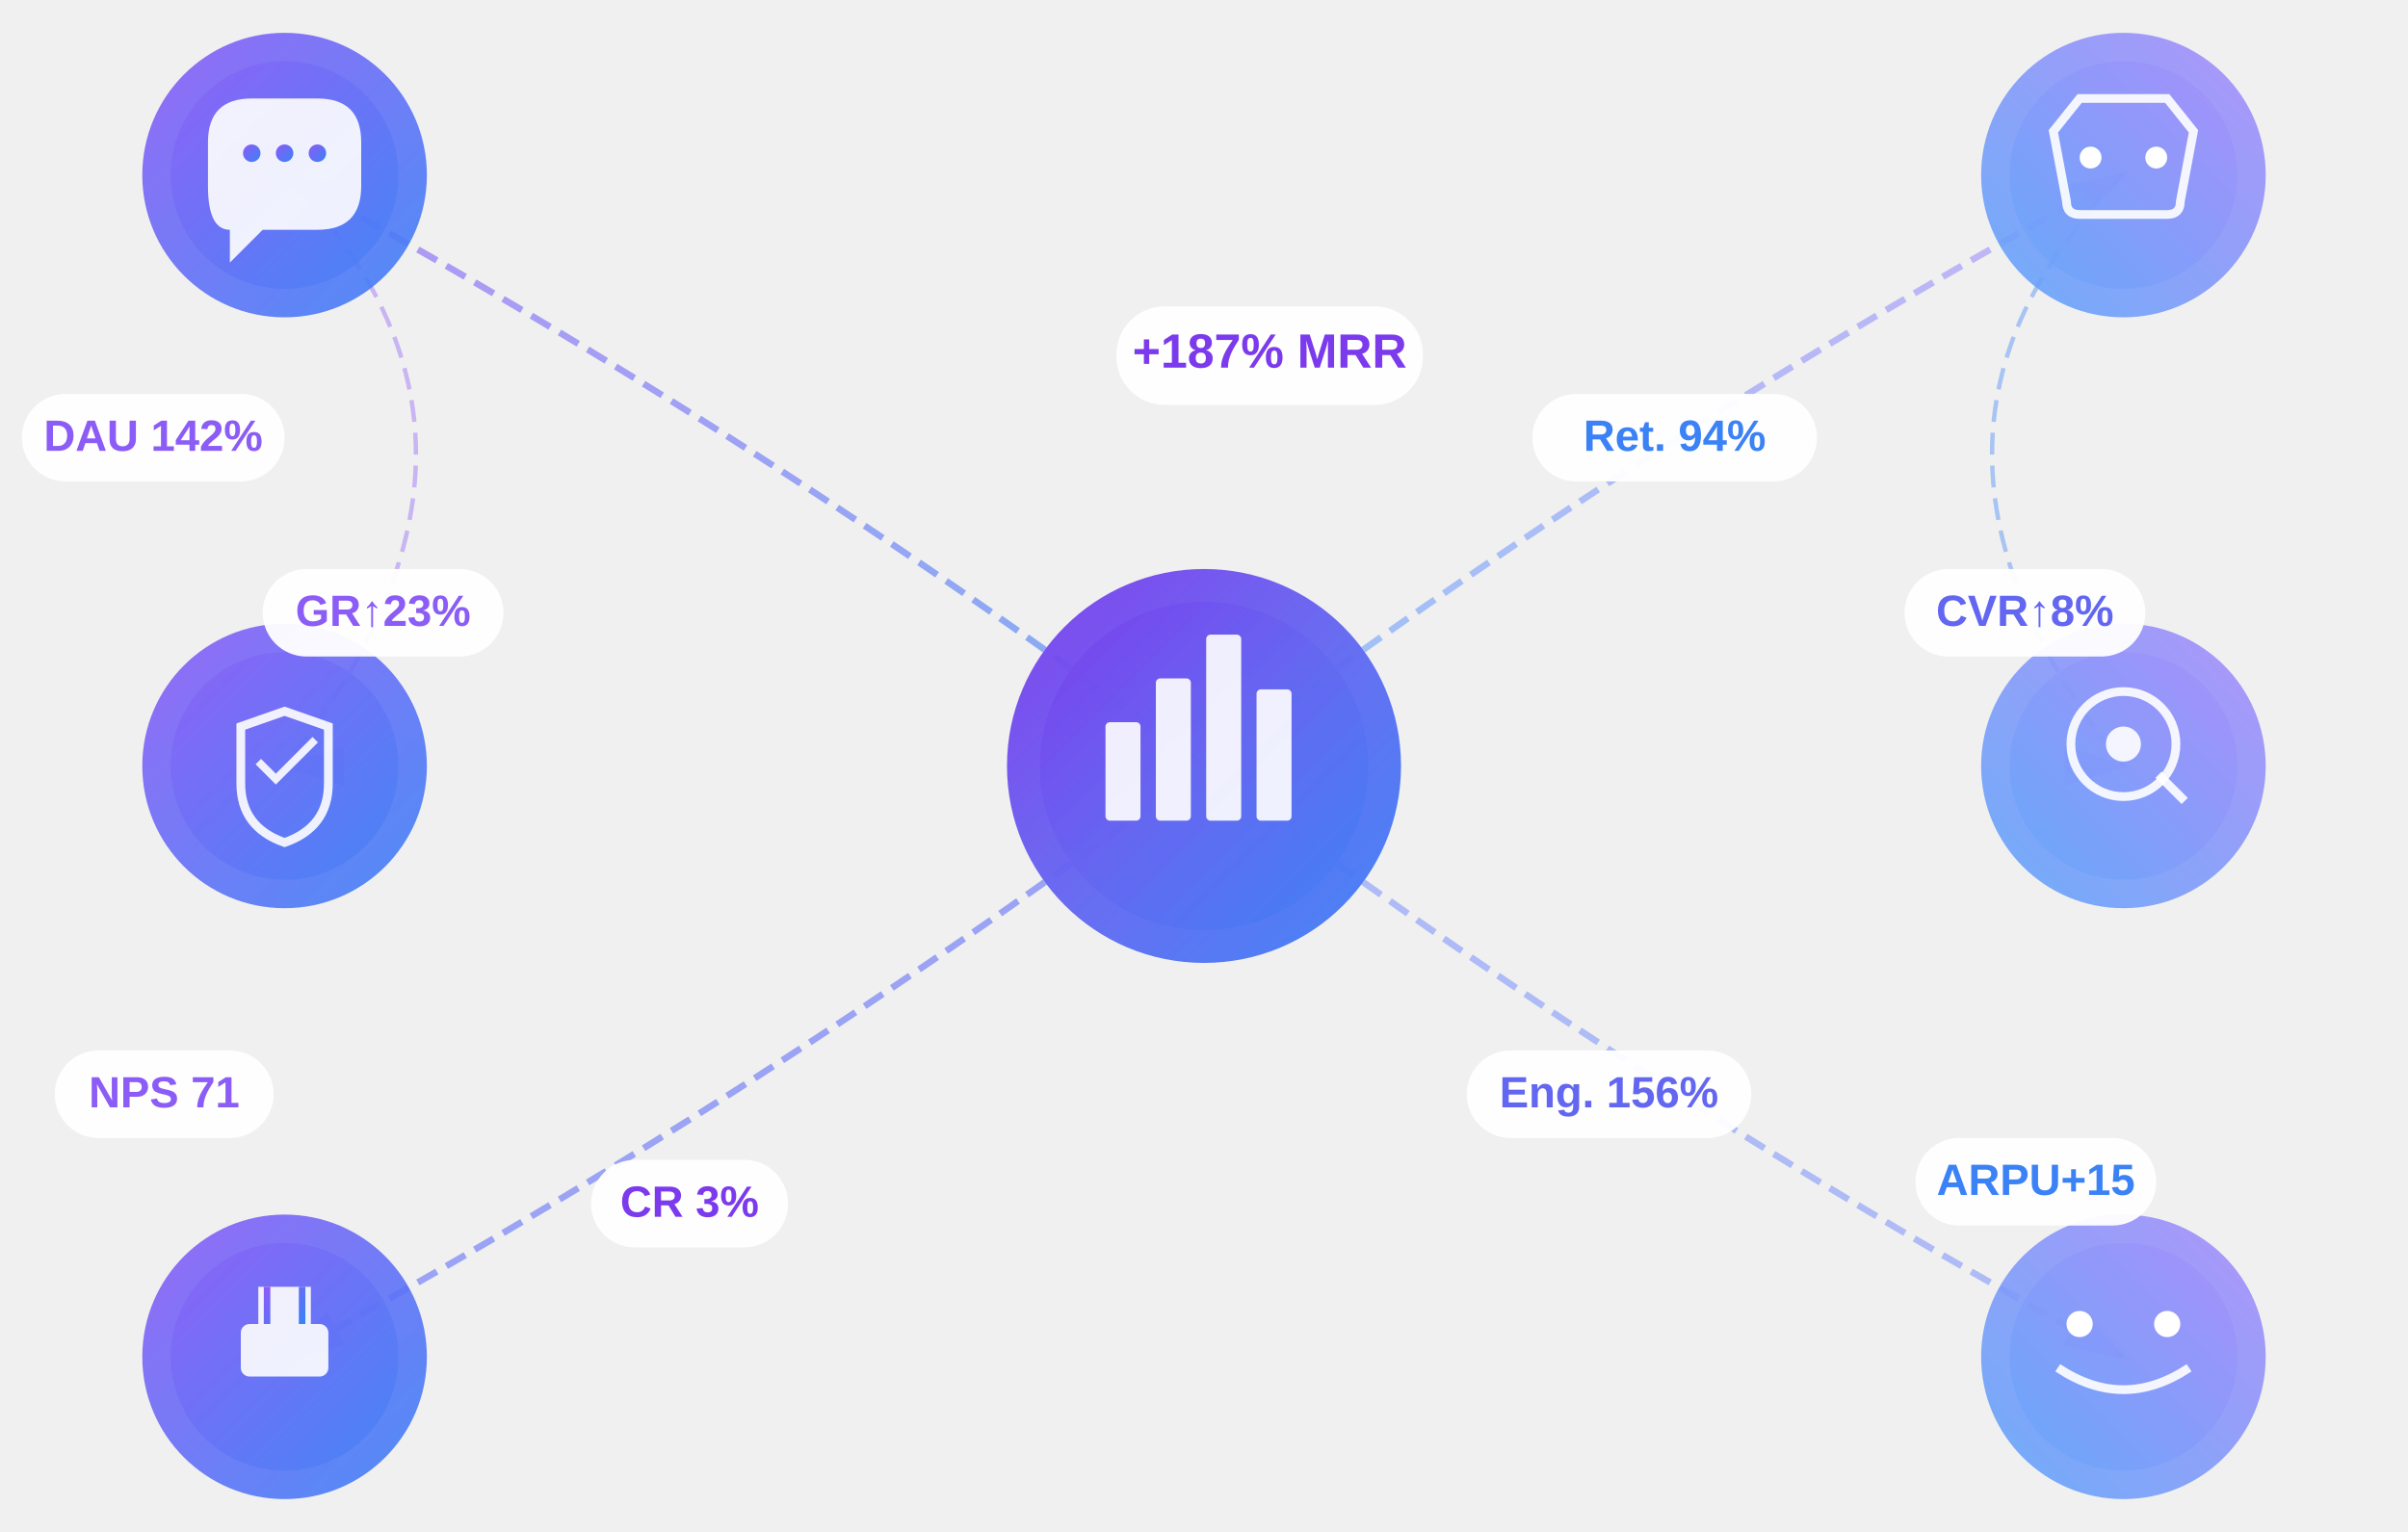
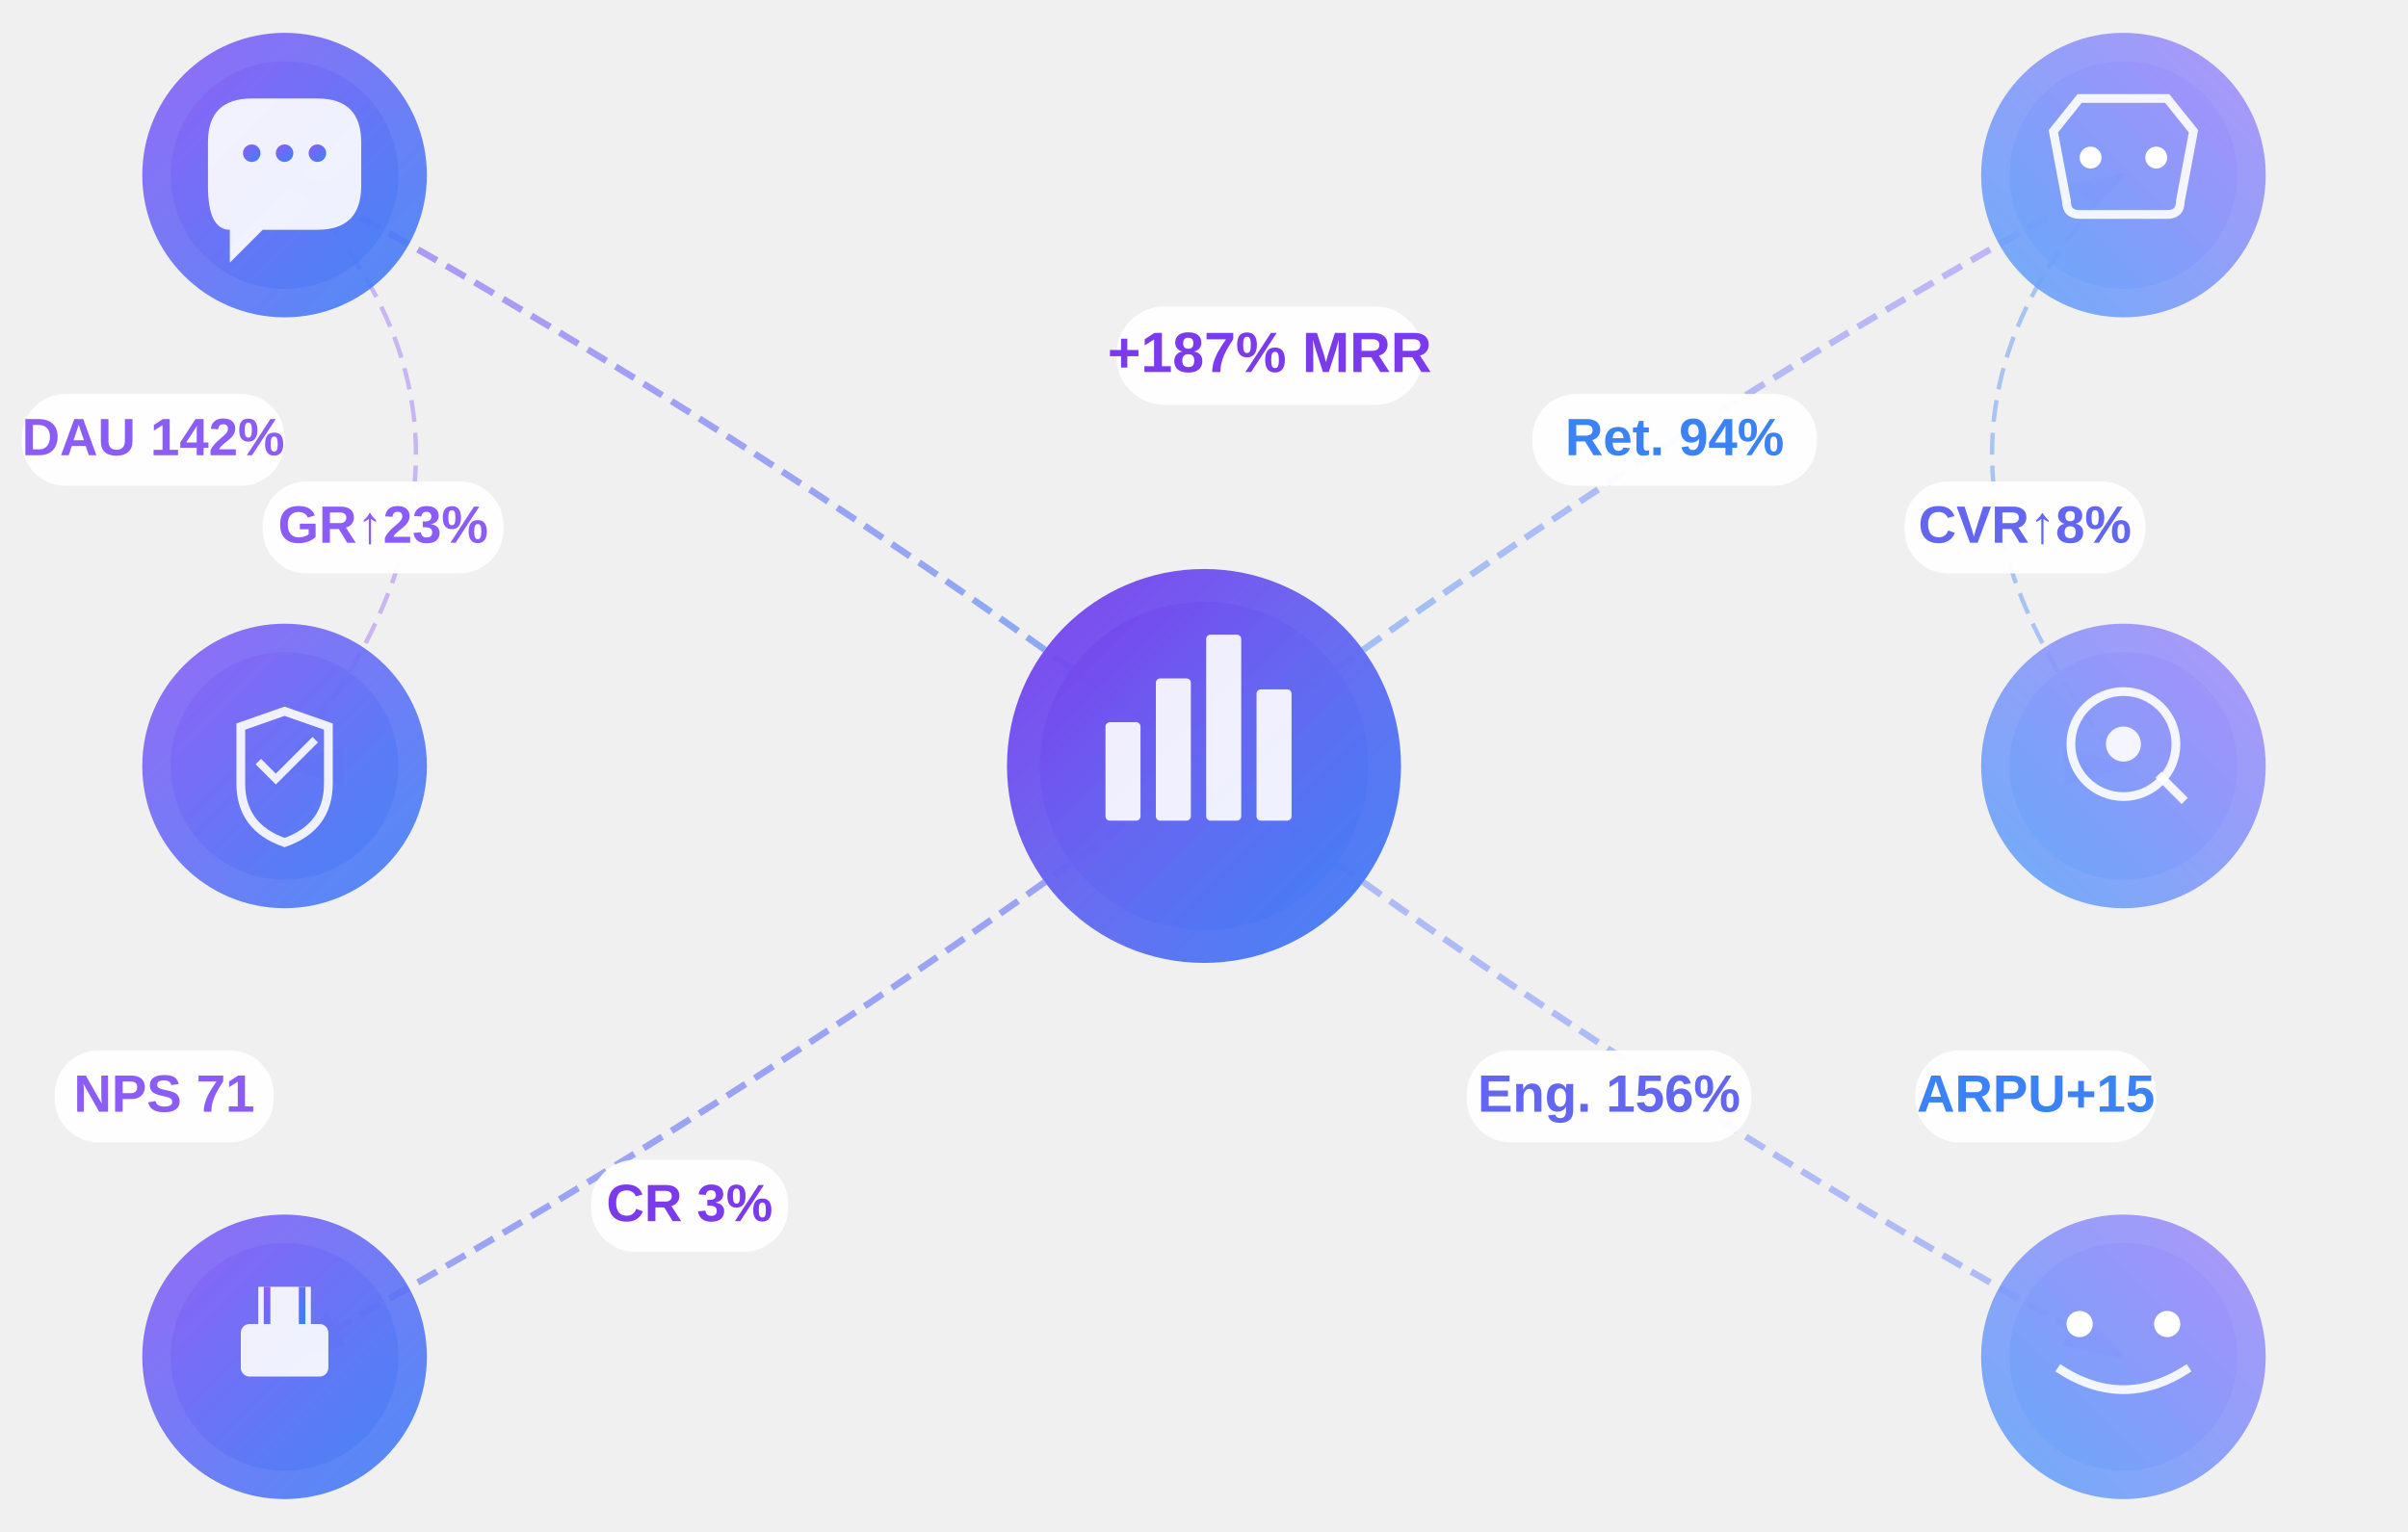
<svg xmlns="http://www.w3.org/2000/svg" viewBox="150 100 1100 700" preserveAspectRatio="xMidYMid meet" width="100%" height="100%">
  <defs>
    <linearGradient id="purpleBlue1" x1="0%" y1="0%" x2="100%" y2="100%">
      <stop offset="0%" style="stop-color:#8b5cf6;stop-opacity:1" />
      <stop offset="100%" style="stop-color:#3b82f6;stop-opacity:1" />
    </linearGradient>
    <linearGradient id="purpleBlue2" x1="100%" y1="0%" x2="0%" y2="100%">
      <stop offset="0%" style="stop-color:#a78bfa;stop-opacity:1" />
      <stop offset="100%" style="stop-color:#60a5fa;stop-opacity:1" />
    </linearGradient>
    <linearGradient id="centerGradient" x1="0%" y1="0%" x2="100%" y2="100%">
      <stop offset="0%" style="stop-color:#7c3aed;stop-opacity:1" />
      <stop offset="50%" style="stop-color:#6366f1;stop-opacity:1" />
      <stop offset="100%" style="stop-color:#3b82f6;stop-opacity:1" />
    </linearGradient>
    <marker id="arrowhead" markerWidth="10" markerHeight="10" refX="9" refY="3" orient="auto">
      <polygon points="0 0, 10 3, 0 6" fill="#8b5cf6" opacity="0.7" />
    </marker>
  </defs>
  <style>
    @keyframes flowLine {
      0% { stroke-dashoffset: 1000; }
      100% { stroke-dashoffset: 0; }
    }
    
    @keyframes float {
      0%, 100% { transform: translateY(0px); }
      50% { transform: translateY(-5px); }
    }
    
    .flow-line { 
      stroke-dasharray: 10 5;
      animation: flowLine 20s linear infinite;
    }
    .metric { animation: float 4s ease-in-out infinite; }
    .metric:nth-child(2n) { animation-delay: 0.5s; }
    .metric:nth-child(3n) { animation-delay: 1s; }
  </style>
  <path class="flow-line" d="M 700 450 Q 500 300 280 180" stroke="url(#purpleBlue1)" stroke-width="3" fill="none" opacity="0.6" marker-end="url(#arrowhead)" />
  <path class="flow-line" d="M 700 450 Q 900 300 1120 180" stroke="url(#purpleBlue2)" stroke-width="3" fill="none" opacity="0.6" marker-end="url(#arrowhead)" />
  <path class="flow-line" d="M 700 450 Q 500 450 280 450" stroke="url(#purpleBlue1)" stroke-width="3" fill="none" opacity="0.6" marker-end="url(#arrowhead)" />
  <path class="flow-line" d="M 700 450 Q 900 450 1120 450" stroke="url(#purpleBlue2)" stroke-width="3" fill="none" opacity="0.6" marker-end="url(#arrowhead)" />
  <path class="flow-line" d="M 700 450 Q 500 600 280 720" stroke="url(#purpleBlue1)" stroke-width="3" fill="none" opacity="0.6" marker-end="url(#arrowhead)" />
  <path class="flow-line" d="M 700 450 Q 900 600 1120 720" stroke="url(#purpleBlue2)" stroke-width="3" fill="none" opacity="0.6" marker-end="url(#arrowhead)" />
  <path class="flow-line" d="M 280 180 Q 400 300 280 450" stroke="#8b5cf6" stroke-width="2" fill="none" opacity="0.4" />
  <path class="flow-line" d="M 1120 180 Q 1000 300 1120 450" stroke="#3b82f6" stroke-width="2" fill="none" opacity="0.4" />
  <g id="centerNode">
    <circle cx="700" cy="450" r="90" fill="url(#centerGradient)" opacity="0.95" />
    <circle cx="700" cy="450" r="75" fill="url(#centerGradient)" opacity="0.7" />
    <rect x="655" y="430" width="16" height="45" fill="white" opacity="0.9" rx="2" />
    <rect x="678" y="410" width="16" height="65" fill="white" opacity="0.9" rx="2" />
    <rect x="701" y="390" width="16" height="85" fill="white" opacity="0.9" rx="2" />
    <rect x="724" y="415" width="16" height="60" fill="white" opacity="0.9" rx="2" />
  </g>
  <g id="node1">
    <circle cx="280" cy="180" r="65" fill="url(#purpleBlue1)" opacity="0.9" />
    <circle cx="280" cy="180" r="52" fill="url(#purpleBlue1)" opacity="0.6" />
    <path d="M 245 165 Q 245 145 265 145 L 295 145 Q 315 145 315 165 L 315 185 Q 315 205 295 205 L 270 205 L 255 220 L 255 205 Q 245 205 245 185 Z" fill="white" opacity="0.9" />
    <circle cx="265" cy="170" r="4" fill="url(#purpleBlue1)" />
    <circle cx="280" cy="170" r="4" fill="url(#purpleBlue1)" />
    <circle cx="295" cy="170" r="4" fill="url(#purpleBlue1)" />
  </g>
  <g id="node2">
    <circle cx="1120" cy="180" r="65" fill="url(#purpleBlue2)" opacity="0.9" />
    <circle cx="1120" cy="180" r="52" fill="url(#purpleBlue2)" opacity="0.6" />
    <path d="M 1088 160 L 1100 145 L 1140 145 L 1152 160 L 1146 192 Q 1146 198 1140 198 L 1100 198 Q 1094 198 1094 192 Z" fill="none" stroke="white" stroke-width="4" opacity="0.9" />
    <circle cx="1105" cy="172" r="5" fill="white" />
    <circle cx="1135" cy="172" r="5" fill="white" />
  </g>
  <g id="node3">
    <circle cx="280" cy="450" r="65" fill="url(#purpleBlue1)" opacity="0.9" />
    <circle cx="280" cy="450" r="52" fill="url(#purpleBlue1)" opacity="0.6" />
    <path d="M 280 425 L 260 432 L 260 458 Q 260 478 280 485 Q 300 478 300 458 L 300 432 Z" fill="none" stroke="white" stroke-width="4" opacity="0.9" />
    <path d="M 268 448 L 276 456 L 294 438" fill="none" stroke="white" stroke-width="3.5" opacity="0.9" />
  </g>
  <g id="node4">
    <circle cx="1120" cy="450" r="65" fill="url(#purpleBlue2)" opacity="0.9" />
    <circle cx="1120" cy="450" r="52" fill="url(#purpleBlue2)" opacity="0.6" />
    <circle cx="1120" cy="440" r="24" fill="none" stroke="white" stroke-width="4" opacity="0.9" />
    <circle cx="1120" cy="440" r="8" fill="white" opacity="0.9" />
    <path d="M 1136 454 L 1148 466" stroke="white" stroke-width="4" opacity="0.9" />
  </g>
  <g id="node5">
    <circle cx="280" cy="720" r="65" fill="url(#purpleBlue1)" opacity="0.9" />
    <circle cx="280" cy="720" r="52" fill="url(#purpleBlue1)" opacity="0.6" />
    <rect x="260" y="705" width="40" height="24" rx="4" fill="white" opacity="0.9" />
    <rect x="268" y="688" width="24" height="17" fill="white" opacity="0.9" />
    <path d="M 272 705 L 272 688 M 288 705 L 288 688" stroke="url(#purpleBlue1)" stroke-width="3" />
  </g>
  <g id="node6">
    <circle cx="1120" cy="720" r="65" fill="url(#purpleBlue2)" opacity="0.9" />
    <circle cx="1120" cy="720" r="52" fill="url(#purpleBlue2)" opacity="0.6" />
    <circle cx="1100" cy="705" r="6" fill="white" />
    <circle cx="1140" cy="705" r="6" fill="white" />
    <path d="M 1090 725 Q 1120 745 1150 725" fill="none" stroke="white" stroke-width="4" opacity="0.9" />
  </g>
  <g class="metric" id="metric1">
    <rect x="660" y="240" width="140" height="45" rx="22" fill="white" opacity="0.95" />
-     <text x="730" y="268" font-family="Arial, sans-serif" font-size="22" font-weight="700" fill="#7c3aed" text-anchor="middle">+187% MRR</text>
+     <text x="730" y="270" font-family="Arial, sans-serif" font-size="26" font-weight="700" fill="#7c3aed" text-anchor="middle">+187% MRR</text>
  </g>
  <g class="metric" id="metric2">
-     <rect x="160" y="280" width="120" height="40" rx="20" fill="white" opacity="0.95" />
-     <text x="220" y="306" font-family="Arial, sans-serif" font-size="20" font-weight="600" fill="#8b5cf6" text-anchor="middle">DAU 142%</text>
+     <rect x="160" y="280" width="120" height="42" rx="20" fill="white" opacity="0.95" />
+     <text x="220" y="308" font-family="Arial, sans-serif" font-size="24" font-weight="600" fill="#8b5cf6" text-anchor="middle">DAU 142%</text>
  </g>
  <g class="metric" id="metric3">
-     <rect x="850" y="280" width="130" height="40" rx="20" fill="white" opacity="0.95" />
-     <text x="915" y="306" font-family="Arial, sans-serif" font-size="20" font-weight="600" fill="#3b82f6" text-anchor="middle">Ret. 94%</text>
+     <rect x="850" y="280" width="130" height="42" rx="20" fill="white" opacity="0.95" />
+     <text x="915" y="308" font-family="Arial, sans-serif" font-size="24" font-weight="600" fill="#3b82f6" text-anchor="middle">Ret. 94%</text>
  </g>
  <g class="metric" id="metric4">
-     <rect x="1020" y="360" width="110" height="40" rx="20" fill="white" opacity="0.95" />
-     <text x="1075" y="386" font-family="Arial, sans-serif" font-size="20" font-weight="600" fill="#6366f1" text-anchor="middle">CVR↑8%</text>
+     <rect x="1020" y="320" width="110" height="42" rx="20" fill="white" opacity="0.95" />
+     <text x="1075" y="348" font-family="Arial, sans-serif" font-size="24" font-weight="600" fill="#6366f1" text-anchor="middle">CVR↑8%</text>
  </g>
  <g class="metric" id="metric5">
-     <rect x="175" y="580" width="100" height="40" rx="20" fill="white" opacity="0.95" />
-     <text x="225" y="606" font-family="Arial, sans-serif" font-size="20" font-weight="600" fill="#8b5cf6" text-anchor="middle">NPS 71</text>
+     <rect x="175" y="580" width="100" height="42" rx="20" fill="white" opacity="0.95" />
+     <text x="225" y="608" font-family="Arial, sans-serif" font-size="24" font-weight="600" fill="#8b5cf6" text-anchor="middle">NPS 71</text>
  </g>
  <g class="metric" id="metric6">
-     <rect x="1025" y="620" width="110" height="40" rx="20" fill="white" opacity="0.95" />
-     <text x="1080" y="646" font-family="Arial, sans-serif" font-size="20" font-weight="600" fill="#3b82f6" text-anchor="middle">ARPU+15</text>
+     <rect x="1025" y="580" width="110" height="42" rx="20" fill="white" opacity="0.95" />
+     <text x="1080" y="608" font-family="Arial, sans-serif" font-size="24" font-weight="600" fill="#3b82f6" text-anchor="middle">ARPU+15</text>
  </g>
  <g class="metric" id="metric7">
-     <rect x="420" y="630" width="90" height="40" rx="20" fill="white" opacity="0.95" />
-     <text x="465" y="656" font-family="Arial, sans-serif" font-size="20" font-weight="600" fill="#7c3aed" text-anchor="middle">CR 3%</text>
+     <rect x="420" y="630" width="90" height="42" rx="20" fill="white" opacity="0.95" />
+     <text x="465" y="658" font-family="Arial, sans-serif" font-size="24" font-weight="600" fill="#7c3aed" text-anchor="middle">CR 3%</text>
  </g>
  <g class="metric" id="metric8">
-     <rect x="270" y="360" width="110" height="40" rx="20" fill="white" opacity="0.95" />
-     <text x="325" y="386" font-family="Arial, sans-serif" font-size="20" font-weight="600" fill="#8b5cf6" text-anchor="middle">GR↑23%</text>
+     <rect x="270" y="320" width="110" height="42" rx="20" fill="white" opacity="0.95" />
+     <text x="325" y="348" font-family="Arial, sans-serif" font-size="24" font-weight="600" fill="#8b5cf6" text-anchor="middle">GR↑23%</text>
  </g>
  <g class="metric" id="metric9">
-     <rect x="820" y="580" width="130" height="40" rx="20" fill="white" opacity="0.95" />
-     <text x="885" y="606" font-family="Arial, sans-serif" font-size="20" font-weight="600" fill="#6366f1" text-anchor="middle">Eng. 156%</text>
+     <rect x="820" y="580" width="130" height="42" rx="20" fill="white" opacity="0.95" />
+     <text x="885" y="608" font-family="Arial, sans-serif" font-size="24" font-weight="600" fill="#6366f1" text-anchor="middle">Eng. 156%</text>
  </g>
</svg>
